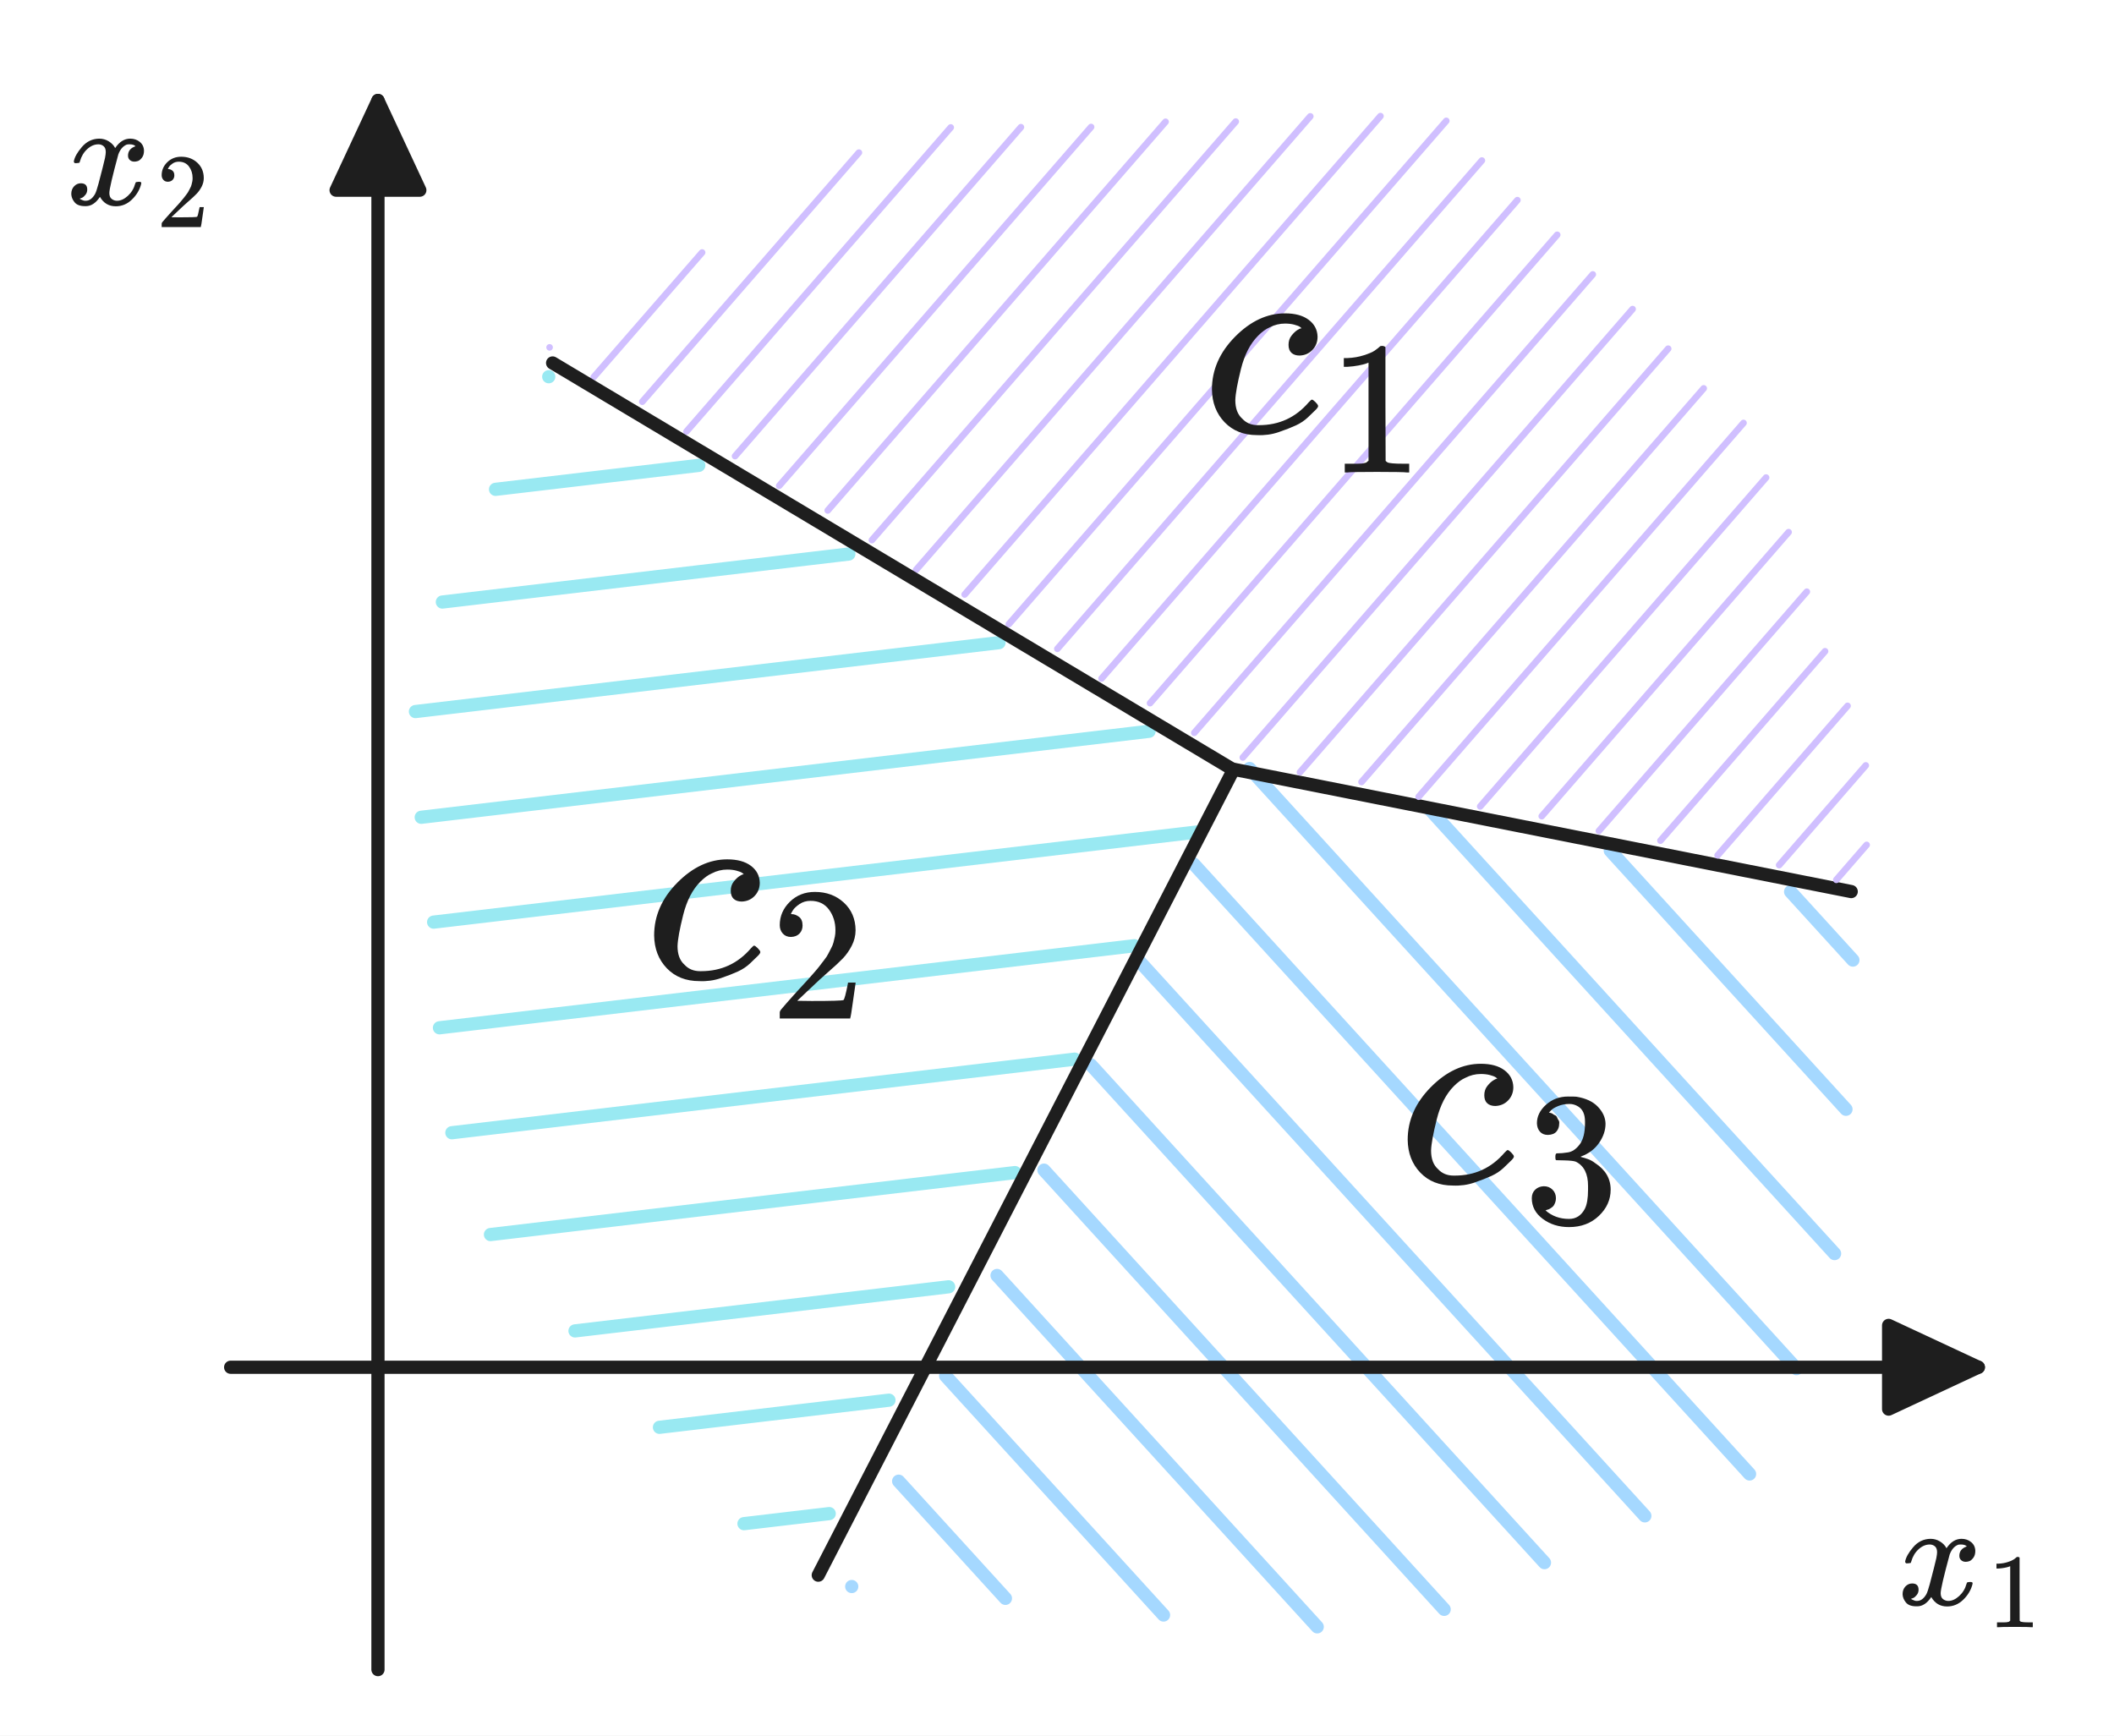
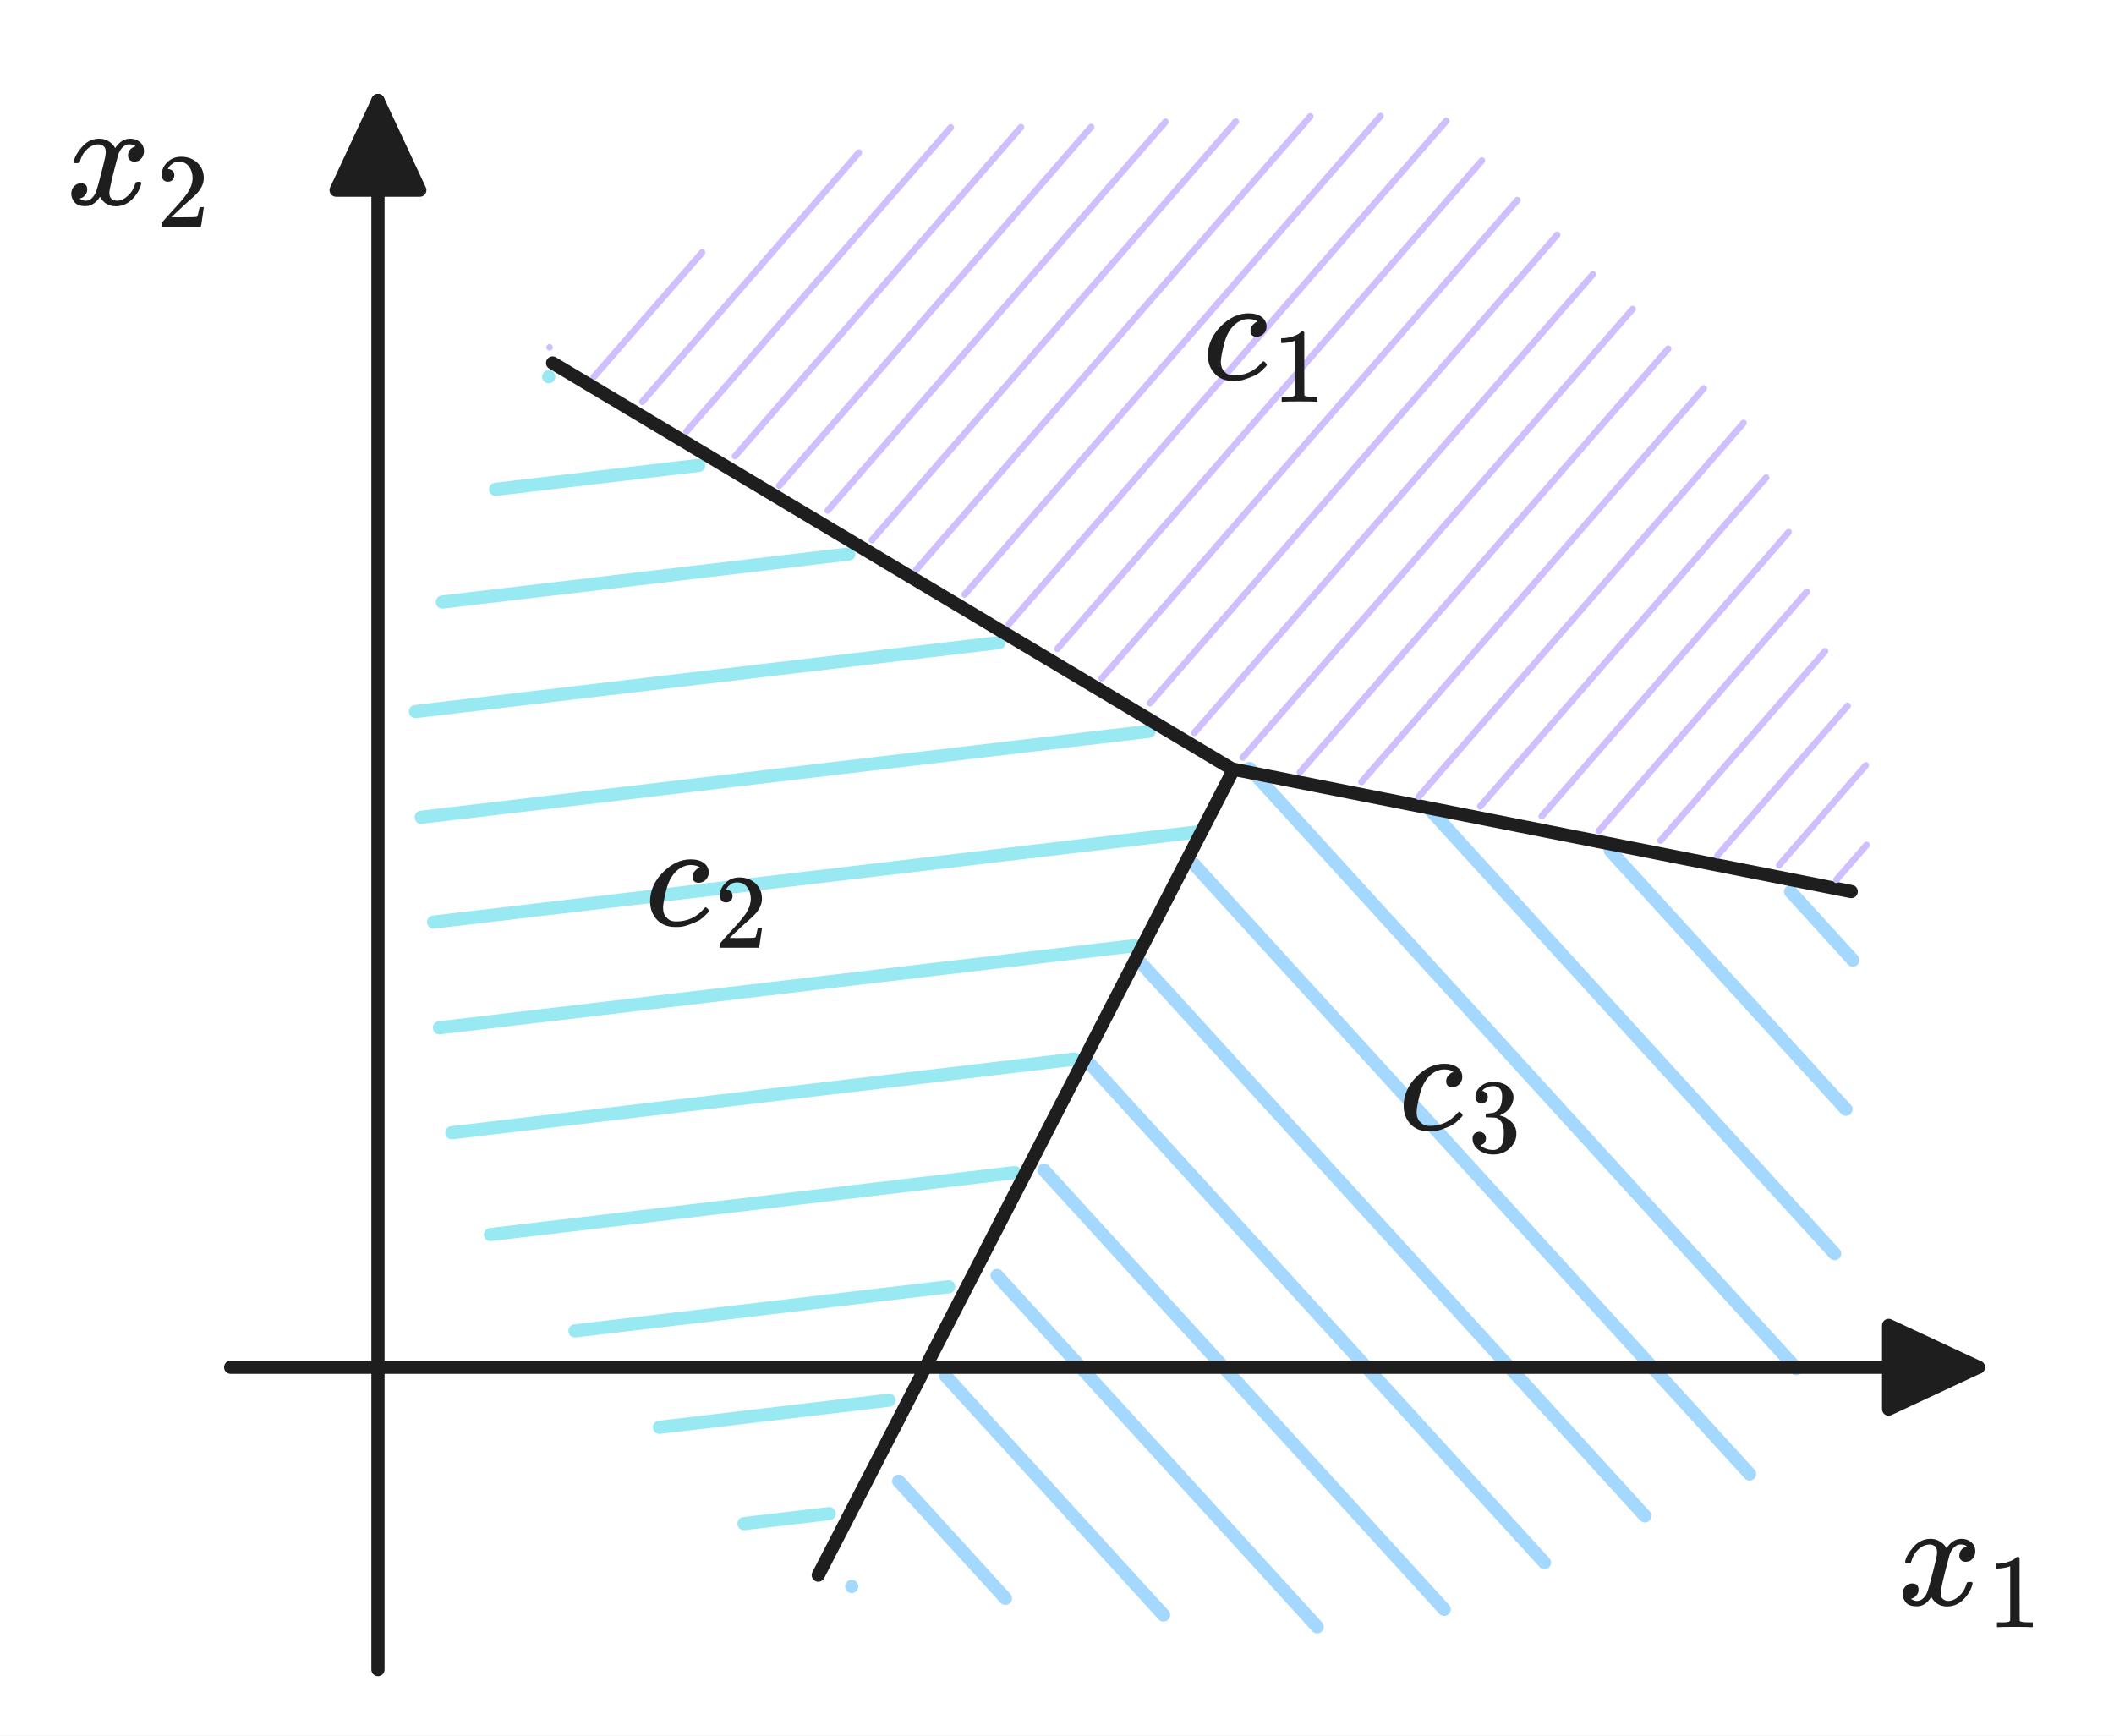
<svg xmlns="http://www.w3.org/2000/svg" xmlns:xlink="http://www.w3.org/1999/xlink" version="1.1" viewBox="0 0 320.204 262.896" width="640.408" height="525.791">
  <defs>
    <style class="style-fonts">
      
    </style>
  </defs>
  <rect x="0" y="0" width="320.204" height="262.896" fill="#ffffff" />
  <g stroke-linecap="round">
    <g transform="translate(142.3163 113.083) rotate(276.6574 64.81811 71.08913)" fill-rule="evenodd">
      <path d="M0 0 C0 0, 0 0, 0 0 M0 0 C0 0, 0 0, 0 0 M0.92 23.33 C6.47 16.94, 12.03 10.55, 16.67 5.21 M0.92 23.33 C5.86 17.64, 10.8 11.96, 16.67 5.21 M1.19 47.41 C9.18 38.22, 17.17 29.03, 33.34 10.43 M1.19 47.41 C9.81 37.49, 18.43 27.57, 33.34 10.43 M2.11 70.74 C15.53 55.3, 28.95 39.86, 49.35 16.4 M2.11 70.74 C18.37 52.04, 34.62 33.34, 49.35 16.4 M6.97 89.53 C28.84 64.38, 50.71 39.22, 66.02 21.61 M6.97 89.53 C25.13 68.64, 43.3 47.74, 66.02 21.61 M15.76 103.8 C40.52 75.33, 65.27 46.85, 82.68 26.82 M15.76 103.8 C34.15 82.65, 52.54 61.5, 82.68 26.82 M24.56 118.08 C44.64 94.97, 64.72 71.87, 99.35 32.04 M24.56 118.08 C53.71 84.54, 82.86 51.01, 99.35 32.04 M32.7 133.1 C52.98 109.77, 73.26 86.44, 114.71 38.76 M32.7 133.1 C49.36 113.93, 66.02 94.76, 114.71 38.76 M49.37 138.31 C69.89 114.7, 90.42 91.09, 130.06 45.49 M49.37 138.31 C77.63 105.81, 105.88 73.3, 130.06 45.49 M67.35 142.02 C83.88 123, 100.41 103.98, 127.05 73.34 M67.35 142.02 C86.96 119.46, 106.56 96.9, 127.05 73.34 M89.26 141.2 C100.14 128.68, 111.02 116.16, 124.03 101.2 M89.26 141.2 C102.35 126.14, 115.44 111.09, 124.03 101.2 M111.83 139.62 C114.07 137.05, 116.3 134.48, 121.02 129.05 M111.83 139.62 C114.14 136.96, 116.45 134.31, 121.02 129.05" stroke="#a5d8ff" stroke-width="2" fill="none" />
      <path d="M0 0 C0.77 26.33, 1.53 52.65, 2.38 82.02 M0 0 C0.64 21.94, 1.28 43.88, 2.38 82.02 M2.38 82.02 C13.26 100.17, 24.14 118.31, 34 134.76 M2.38 82.02 C8.73 92.6, 15.07 103.19, 34 134.76 M34 134.76 C43.94 136.72, 53.88 138.67, 71.67 142.18 M34 134.76 C46.27 137.18, 58.54 139.59, 71.67 142.18 M71.67 142.18 C84.35 141.14, 97.03 140.11, 119.99 138.24 M71.67 142.18 C84.88 141.1, 98.08 140.02, 119.99 138.24 M119.99 138.24 C122.18 117.23, 124.37 96.22, 129.64 45.65 M119.99 138.24 C122.12 117.76, 124.25 97.28, 129.64 45.65 M129.64 45.65 C124.87 43.33, 120.11 41, 108.03 35.1 M129.64 45.65 C123.76 42.78, 117.89 39.91, 108.03 35.1 M108.03 35.1 C80.52 26.16, 53 17.22, 0 0 M108.03 35.1 C72.19 23.45, 36.34 11.81, 0 0 M0 0 C0 0, 0 0, 0 0 M0 0 C0 0, 0 0, 0 0" stroke="transparent" stroke-width="4" fill="none" />
    </g>
  </g>
  <mask />
  <g stroke-linecap="round">
    <g transform="translate(34.93722 207.0969) rotate(0 132.3608 0)">
      <path d="M0 0 C44.12 0, 220.6 0, 264.72 0 M0 0 C44.12 0, 220.6 0, 264.72 0" stroke="#1e1e1e" stroke-width="2" fill="none" />
    </g>
    <g transform="translate(34.93722 207.0969) rotate(0 132.3608 0)">
      <path d="M264.72 0 L251.13 6.34 L251.13 -6.34 L264.72 0" stroke="none" stroke-width="0" fill="#1e1e1e" fill-rule="evenodd" />
      <path d="M264.72 0 C261.72 1.4, 258.73 2.8, 251.13 6.34 M264.72 0 C260.53 1.95, 256.35 3.91, 251.13 6.34 M251.13 6.34 C251.13 1.28, 251.13 -3.78, 251.13 -6.34 M251.13 6.34 C251.13 1.38, 251.13 -3.57, 251.13 -6.34 M251.13 -6.34 C254.23 -4.89, 257.34 -3.44, 264.72 0 M251.13 -6.34 C255.39 -4.35, 259.65 -2.37, 264.72 0 M264.72 0 C264.72 0, 264.72 0, 264.72 0 M264.72 0 C264.72 0, 264.72 0, 264.72 0" stroke="#1e1e1e" stroke-width="2" fill="none" />
    </g>
  </g>
  <mask />
  <g stroke-linecap="round">
    <g transform="translate(57.24953 252.8955) rotate(0 0 -118.8417)">
      <path d="M0 0 C0 -39.61, 0 -198.07, 0 -237.68 M0 0 C0 -39.61, 0 -198.07, 0 -237.68" stroke="#1e1e1e" stroke-width="2" fill="none" />
    </g>
    <g transform="translate(57.24953 252.8955) rotate(0 0 -118.8417)">
      <path d="M0 -237.68 L6.34 -224.09 L-6.34 -224.09 L0 -237.68" stroke="none" stroke-width="0" fill="#1e1e1e" fill-rule="evenodd" />
      <path d="M0 -237.68 C1.38 -234.72, 2.77 -231.75, 6.34 -224.09 M0 -237.68 C1.41 -234.66, 2.82 -231.64, 6.34 -224.09 M6.34 -224.09 C1.5 -224.09, -3.34 -224.09, -6.34 -224.09 M6.34 -224.09 C2.7 -224.09, -0.94 -224.09, -6.34 -224.09 M-6.34 -224.09 C-4.46 -228.13, -2.57 -232.17, 0 -237.68 M-6.34 -224.09 C-4.55 -227.93, -2.75 -231.78, 0 -237.68 M0 -237.68 C0 -237.68, 0 -237.68, 0 -237.68 M0 -237.68 C0 -237.68, 0 -237.68, 0 -237.68" stroke="#1e1e1e" stroke-width="2" fill="none" />
    </g>
  </g>
  <mask />
  <g transform="translate(287.3875 222.0847) rotate(0 11.40833 11.5)">
    <svg overflow="visible" version="1.1" viewBox="0 0 22.817 23" width="22.817" height="23">
      <g font-family="Helvetica, Segoe UI Emoji" font-size="20px" color="#1e1e1e">
-         <svg overflow="visible" style="vertical-align: -0.339ex;" width="2.282ex" height="1.339ex" role="img" focusable="false" viewBox="-2.76 -2.76 47.023 27.6" x="0" y="11">
+         <svg overflow="visible" style="vertical-align: -0.339ex;" width="22.82" height="13.39" role="img" focusable="false" viewBox="-2.76 -2.76 47.023 27.6" x="0" y="11">
          <defs>
            <path id="MJX-176-TEX-I-1D465" d="M52 289Q59 331 106 386T222 442Q257 442 286 424T329 379Q371 442 430 442Q467 442 494 420T522 361Q522 332 508 314T481 292T458 288Q439 288 427 299T415 328Q415 374 465 391Q454 404 425 404Q412 404 406 402Q368 386 350 336Q290 115 290 78Q290 50 306 38T341 26Q378 26 414 59T463 140Q466 150 469 151T485 153H489Q504 153 504 145Q504 144 502 134Q486 77 440 33T333 -11Q263 -11 227 52Q186 -10 133 -10H127Q78 -10 57 16T35 71Q35 103 54 123T99 143Q142 143 142 101Q142 81 130 66T107 46T94 41L91 40Q91 39 97 36T113 29T132 26Q168 26 194 71Q203 87 217 139T245 247T261 313Q266 340 266 352Q266 380 251 392T217 404Q177 404 142 372T93 290Q91 281 88 280T72 278H58Q52 284 52 289Z" />
            <path id="MJX-176-TEX-N-31" d="M213 578L200 573Q186 568 160 563T102 556H83V602H102Q149 604 189 617T245 641T273 663Q275 666 285 666Q294 666 302 660V361L303 61Q310 54 315 52T339 48T401 46H427V0H416Q395 3 257 3Q121 3 100 0H88V46H114Q136 46 152 46T177 47T193 50T201 52T207 57T213 61V578Z" />
          </defs>
          <g stroke="currentColor" fill="currentColor" stroke-width="0" transform="translate(-2.76 17.847) scale(0.04662162) scale(1,-1)">
            <g data-mml-node="math">
              <g data-mml-node="msub">
                <g data-mml-node="mi">
                  <use data-c="1D465" xlink:href="#MJX-176-TEX-I-1D465" />
                </g>
                <g data-mml-node="mn" transform="translate(605,-150) scale(0.707)">
                  <use data-c="31" xlink:href="#MJX-176-TEX-N-31" />
                </g>
              </g>
            </g>
          </g>
        </svg>
      </g>
    </svg>
  </g>
  <g transform="translate(10 10) rotate(0 11.40833 11.5)">
    <svg overflow="visible" version="1.1" viewBox="0 0 22.817 23" width="22.817" height="23">
      <g font-family="Helvetica, Segoe UI Emoji" font-size="20px" color="#1e1e1e">
-         <svg overflow="visible" style="vertical-align: -0.339ex;" width="2.282ex" height="1.339ex" role="img" focusable="false" viewBox="-2.76 -2.76 47.023 27.6" x="0" y="11">
+         <svg overflow="visible" style="vertical-align: -0.339ex;" width="22.82" height="13.39" role="img" focusable="false" viewBox="-2.76 -2.76 47.023 27.6" x="0" y="11">
          <defs>
            <path id="MJX-177-TEX-I-1D465" d="M52 289Q59 331 106 386T222 442Q257 442 286 424T329 379Q371 442 430 442Q467 442 494 420T522 361Q522 332 508 314T481 292T458 288Q439 288 427 299T415 328Q415 374 465 391Q454 404 425 404Q412 404 406 402Q368 386 350 336Q290 115 290 78Q290 50 306 38T341 26Q378 26 414 59T463 140Q466 150 469 151T485 153H489Q504 153 504 145Q504 144 502 134Q486 77 440 33T333 -11Q263 -11 227 52Q186 -10 133 -10H127Q78 -10 57 16T35 71Q35 103 54 123T99 143Q142 143 142 101Q142 81 130 66T107 46T94 41L91 40Q91 39 97 36T113 29T132 26Q168 26 194 71Q203 87 217 139T245 247T261 313Q266 340 266 352Q266 380 251 392T217 404Q177 404 142 372T93 290Q91 281 88 280T72 278H58Q52 284 52 289Z" />
            <path id="MJX-177-TEX-N-32" d="M109 429Q82 429 66 447T50 491Q50 562 103 614T235 666Q326 666 387 610T449 465Q449 422 429 383T381 315T301 241Q265 210 201 149L142 93L218 92Q375 92 385 97Q392 99 409 186V189H449V186Q448 183 436 95T421 3V0H50V19V31Q50 38 56 46T86 81Q115 113 136 137Q145 147 170 174T204 211T233 244T261 278T284 308T305 340T320 369T333 401T340 431T343 464Q343 527 309 573T212 619Q179 619 154 602T119 569T109 550Q109 549 114 549Q132 549 151 535T170 489Q170 464 154 447T109 429Z" />
          </defs>
          <g stroke="currentColor" fill="currentColor" stroke-width="0" transform="translate(-2.76 17.847) scale(0.04662162) scale(1,-1)">
            <g data-mml-node="math">
              <g data-mml-node="msub">
                <g data-mml-node="mi">
                  <use data-c="1D465" xlink:href="#MJX-177-TEX-I-1D465" />
                </g>
                <g data-mml-node="mn" transform="translate(605,-150) scale(0.707)">
                  <use data-c="32" xlink:href="#MJX-177-TEX-N-32" />
                </g>
              </g>
            </g>
          </g>
        </svg>
      </g>
    </svg>
  </g>
  <g stroke-linecap="round">
    <g transform="translate(186.7608 116.5058) rotate(0 46.81986 9.269863)">
      <path d="M0 0 C19.56 3.87, 39.13 7.75, 93.64 18.54 M0 0 C32.58 6.45, 65.15 12.9, 93.64 18.54" stroke="#1e1e1e" stroke-width="2" fill="none" />
    </g>
  </g>
  <mask />
  <g stroke-linecap="round">
    <g transform="translate(83.2461 52.61696) rotate(0 100.6118 22.35818)" fill-rule="evenodd">
      <path d="M0 0 C0 0, 0 0, 0 0 M0 0 C0 0, 0 0, 0 0 M6.69 4.49 C12.09 -1.71, 17.49 -7.92, 23.1 -14.37 M6.69 4.49 C11.8 -1.38, 16.9 -7.25, 23.1 -14.37 M14.04 8.23 C22.54 -1.55, 31.04 -11.32, 46.85 -29.5 M14.04 8.23 C24.43 -3.71, 34.81 -15.66, 46.85 -29.5 M20.74 12.73 C35.11 -3.81, 49.49 -20.35, 60.76 -33.31 M20.74 12.73 C35.91 -4.73, 51.08 -22.18, 60.76 -33.31 M28.09 16.47 C44.29 -2.17, 60.48 -20.8, 71.39 -33.35 M28.09 16.47 C45.11 -3.12, 62.13 -22.7, 71.39 -33.35 M34.78 20.96 C44.32 9.98, 53.87 -1, 82.02 -33.38 M34.78 20.96 C50.06 3.39, 65.33 -14.18, 82.02 -33.38 M42.13 24.7 C56.07 8.66, 70.02 -7.38, 93.3 -34.17 M42.13 24.7 C61.4 2.53, 80.66 -19.63, 93.3 -34.17 M48.82 29.19 C61.2 14.96, 73.57 0.73, 103.93 -34.2 M48.82 29.19 C63.89 11.87, 78.95 -5.46, 103.93 -34.2 M55.52 33.69 C72.51 14.14, 89.5 -5.41, 115.22 -34.99 M55.52 33.69 C68.67 18.56, 81.82 3.42, 115.22 -34.99 M62.87 37.43 C84.61 12.41, 106.35 -12.6, 125.85 -35.03 M62.87 37.43 C86.92 9.76, 110.96 -17.9, 125.85 -35.03 M69.56 41.92 C92.25 15.82, 114.93 -10.28, 135.82 -34.31 M69.56 41.92 C86.24 22.73, 102.92 3.54, 135.82 -34.31 M76.91 45.66 C98.4 20.93, 119.9 -3.79, 141.21 -28.3 M76.91 45.66 C97.83 21.6, 118.74 -2.46, 141.21 -28.3 M83.61 50.15 C101.19 29.93, 118.77 9.7, 146.59 -22.3 M83.61 50.15 C100.69 30.5, 117.78 10.84, 146.59 -22.3 M90.95 53.89 C110.28 31.66, 129.61 9.42, 152.62 -17.05 M90.95 53.89 C103.51 39.45, 116.06 25.01, 152.62 -17.05 M97.65 58.38 C117.56 35.48, 137.47 12.57, 158.01 -11.05 M97.65 58.38 C112.92 40.82, 128.19 23.25, 158.01 -11.05 M105 62.12 C120.11 44.74, 135.22 27.36, 164.04 -5.8 M105 62.12 C119.15 45.84, 133.3 29.56, 164.04 -5.8 M113.66 64.35 C126.56 49.52, 139.45 34.68, 169.43 0.2 M113.66 64.35 C127.29 48.68, 140.91 33, 169.43 0.2 M122.98 65.83 C137.83 48.74, 152.68 31.66, 174.81 6.21 M122.98 65.83 C137.51 49.11, 152.05 32.38, 174.81 6.21 M131.64 68.06 C147.45 49.87, 163.25 31.69, 180.84 11.45 M131.64 68.06 C144.74 52.99, 157.83 37.93, 180.84 11.45 M140.96 69.53 C157.49 50.52, 174.02 31.5, 184.26 19.72 M140.96 69.53 C153.77 54.79, 166.58 40.05, 184.26 19.72 M150.28 71.01 C159.23 60.7, 168.19 50.4, 187.67 27.99 M150.28 71.01 C158.23 61.86, 166.18 52.71, 187.67 27.99 M158.94 73.24 C167.42 63.48, 175.91 53.72, 190.43 37.01 M158.94 73.24 C167.74 63.11, 176.55 52.98, 190.43 37.01 M168.26 74.71 C173.93 68.19, 179.6 61.66, 193.19 46.03 M168.26 74.71 C177.03 64.62, 185.8 54.53, 193.19 46.03 M176.92 76.94 C183.4 69.49, 189.88 62.04, 196.6 54.3 M176.92 76.94 C183.78 69.05, 190.64 61.16, 196.6 54.3 M186.24 78.42 C189.22 74.98, 192.21 71.54, 199.36 63.32 M186.24 78.42 C189.18 75.03, 192.13 71.64, 199.36 63.32 M194.9 80.65 C196.24 79.1, 197.58 77.56, 199.49 75.36 M194.9 80.65 C196.01 79.36, 197.13 78.08, 199.49 75.36" stroke="#d0bfff" stroke-width="1" fill="none" />
      <path d="M0 0 C20.41 -12.81, 40.83 -25.62, 53.04 -33.28 M0 0 C15.76 -9.89, 31.53 -19.78, 53.04 -33.28 M53.04 -33.28 C77.12 -34.05, 101.2 -34.83, 133.63 -35.88 M53.04 -33.28 C71.77 -33.88, 90.5 -34.49, 133.63 -35.88 M133.63 -35.88 C147.29 -22.07, 160.94 -8.27, 181.99 13 M133.63 -35.88 C146.92 -22.44, 160.21 -9.01, 181.99 13 M181.99 13 C186.17 25.09, 190.35 37.19, 201.22 68.63 M181.99 13 C188.17 30.88, 194.35 48.76, 201.22 68.63 M201.22 68.63 C200.37 71.45, 199.51 74.26, 197.58 80.59 M201.22 68.63 C200.16 72.13, 199.1 75.63, 197.58 80.59 M197.58 80.59 C160.3 73.18, 123.01 65.76, 103.47 61.87 M197.58 80.59 C178.47 76.79, 159.35 72.99, 103.47 61.87 M103.47 61.87 C75.93 45.41, 48.39 28.94, 0 0 M103.47 61.87 C68.67 41.07, 33.88 20.26, 0 0 M0 0 C0 0, 0 0, 0 0 M0 0 C0 0, 0 0, 0 0" stroke="transparent" stroke-width="2" fill="none" />
    </g>
  </g>
  <mask />
  <g stroke-linecap="round">
    <g transform="translate(151.6999 71.62891) rotate(42.26639 -42.21675 67.18001)" fill-rule="evenodd">
      <path d="M-116.71 24.42 C-116.71 24.42, -116.71 24.42, -116.71 24.42 M-116.71 24.42 C-116.71 24.42, -116.71 24.42, -116.71 24.42 M-111.2 42.46 C-103.65 33.78, -96.1 25.09, -90.86 19.07 M-111.2 42.46 C-106.7 37.29, -102.21 32.12, -90.86 19.07 M-105.68 60.51 C-96.57 50.03, -87.46 39.55, -65.01 13.72 M-105.68 60.51 C-95.85 49.2, -86.02 37.88, -65.01 13.72 M-97.54 75.53 C-83.55 59.43, -69.55 43.33, -39.15 8.36 M-97.54 75.53 C-85.45 61.62, -73.35 47.7, -39.15 8.36 M-86.12 86.79 C-59.08 55.67, -32.03 24.56, -13.3 3.01 M-86.12 86.79 C-60.47 57.27, -34.81 27.75, -13.3 3.01 M-74.05 97.28 C-54.62 74.93, -35.18 52.57, 2.71 8.98 M-74.05 97.28 C-58.37 79.25, -42.69 61.21, 2.71 8.98 M-62.63 108.53 C-43.25 86.24, -23.86 63.94, 6.91 28.53 M-62.63 108.53 C-44.97 88.22, -27.31 67.9, 6.91 28.53 M-50.55 119.03 C-26.91 91.83, -3.26 64.63, 11.77 47.33 M-50.55 119.03 C-30.09 95.49, -9.62 71.94, 11.77 47.33 M-35.85 126.51 C-20 108.27, -4.15 90.03, 16.63 66.13 M-35.85 126.51 C-22.1 110.69, -8.35 94.87, 16.63 66.13 M-16.56 128.7 C-2.06 112.03, 12.43 95.35, 20.83 85.69 M-16.56 128.7 C-6.5 117.12, 3.57 105.54, 20.83 85.69 M2.73 130.9 C8.45 124.32, 14.17 117.74, 25.69 104.48 M2.73 130.9 C7.68 125.21, 12.62 119.52, 25.69 104.48 M22.02 133.09 C25 129.67, 27.98 126.24, 30.55 123.28 M22.02 133.09 C25.35 129.27, 28.67 125.45, 30.55 123.28" stroke="#99e9f2" stroke-width="2" fill="none" />
      <path d="M0 0 C3.49 14.72, 6.98 29.44, 14.21 59.93 M0 0 C4.72 19.89, 9.43 39.77, 14.21 59.93 M14.21 59.93 C19.97 83.48, 25.72 107.04, 32.4 134.36 M14.21 59.93 C20.07 83.91, 25.93 107.88, 32.4 134.36 M32.4 134.36 C11.01 131.92, -10.39 129.48, -43.73 125.67 M32.4 134.36 C12.03 132.04, -8.34 129.71, -43.73 125.67 M-43.73 125.67 C-58.38 112.22, -73.02 98.76, -101.43 72.66 M-43.73 125.67 C-58.38 112.22, -73.02 98.76, -101.43 72.66 M-101.43 72.66 C-104.6 62.76, -107.77 52.86, -116.83 24.56 M-101.43 72.66 C-105.8 59.01, -110.17 45.36, -116.83 24.56 M-116.83 24.56 C-88.52 18.61, -60.21 12.66, 0 0 M-116.83 24.56 C-76.02 15.98, -35.21 7.4, 0 0 M0 0 C0 0, 0 0, 0 0 M0 0 C0 0, 0 0, 0 0" stroke="transparent" stroke-width="4" fill="none" />
    </g>
  </g>
  <mask />
  <g stroke-linecap="round">
    <g transform="translate(83.703 54.97828) rotate(0 51.56096 91.80366)">
      <path d="M0 0 C27.99 16.72, 55.98 33.45, 103.12 61.62 M0 0 C38.13 22.78, 76.25 45.57, 103.12 61.62 M103.12 61.62 C87.69 91.56, 72.26 121.49, 40.24 183.61 M103.12 61.62 C80.05 106.39, 56.97 151.16, 40.24 183.61" stroke="#1e1e1e" stroke-width="2" fill="none" />
    </g>
  </g>
  <mask />
  <g transform="translate(182.1841 27.59632) rotate(0 17.7 20.7)">
    <svg overflow="visible" version="1.1" viewBox="0 0 35.4 41.4" width="35.4" height="41.4">
      <g font-family="Helvetica, Segoe UI Emoji" font-size="36px" color="#1e1e1e">
-         <svg overflow="visible" style="vertical-align: -0.339ex;" width="1.967ex" height="1.339ex" role="img" focusable="false" viewBox="-4.968 -4.968 72.976 49.68" x="0" y="19.867">
+         <svg overflow="visible" style="vertical-align: -0.339ex;" width="19.67" height="13.39" role="img" focusable="false" viewBox="-4.968 -4.968 72.976 49.68" x="0" y="19.867">
          <defs>
            <path id="MJX-172-TEX-I-1D450" d="M34 159Q34 268 120 355T306 442Q362 442 394 418T427 355Q427 326 408 306T360 285Q341 285 330 295T319 325T330 359T352 380T366 386H367Q367 388 361 392T340 400T306 404Q276 404 249 390Q228 381 206 359Q162 315 142 235T121 119Q121 73 147 50Q169 26 205 26H209Q321 26 394 111Q403 121 406 121Q410 121 419 112T429 98T420 83T391 55T346 25T282 0T202 -11Q127 -11 81 37T34 159Z" />
            <path id="MJX-172-TEX-N-31" d="M213 578L200 573Q186 568 160 563T102 556H83V602H102Q149 604 189 617T245 641T273 663Q275 666 285 666Q294 666 302 660V361L303 61Q310 54 315 52T339 48T401 46H427V0H416Q395 3 257 3Q121 3 100 0H88V46H114Q136 46 152 46T177 47T193 50T201 52T207 57T213 61V578Z" />
          </defs>
          <g stroke="currentColor" fill="currentColor" stroke-width="0" transform="translate(-4.968 32.124) scale(0.08391892) scale(1,-1)">
            <g data-mml-node="math">
              <g data-mml-node="msub">
                <g data-mml-node="mi">
                  <use data-c="1D450" xlink:href="#MJX-172-TEX-I-1D450" />
                </g>
                <g data-mml-node="mn" transform="translate(466,-150) scale(0.707)">
                  <use data-c="31" xlink:href="#MJX-172-TEX-N-31" />
                </g>
              </g>
            </g>
          </g>
        </svg>
      </g>
    </svg>
  </g>
  <g transform="translate(97.69584 110.2997) rotate(0 17.7 20.7)">
    <svg overflow="visible" version="1.1" viewBox="0 0 35.4 41.4" width="35.4" height="41.4">
      <g font-family="Helvetica, Segoe UI Emoji" font-size="36px" color="#1e1e1e">
-         <svg overflow="visible" style="vertical-align: -0.339ex;" width="1.967ex" height="1.339ex" role="img" focusable="false" viewBox="-4.968 -4.968 72.976 49.68" x="0" y="19.867">
+         <svg overflow="visible" style="vertical-align: -0.339ex;" width="19.67" height="13.39" role="img" focusable="false" viewBox="-4.968 -4.968 72.976 49.68" x="0" y="19.867">
          <defs>
            <path id="MJX-173-TEX-I-1D450" d="M34 159Q34 268 120 355T306 442Q362 442 394 418T427 355Q427 326 408 306T360 285Q341 285 330 295T319 325T330 359T352 380T366 386H367Q367 388 361 392T340 400T306 404Q276 404 249 390Q228 381 206 359Q162 315 142 235T121 119Q121 73 147 50Q169 26 205 26H209Q321 26 394 111Q403 121 406 121Q410 121 419 112T429 98T420 83T391 55T346 25T282 0T202 -11Q127 -11 81 37T34 159Z" />
            <path id="MJX-173-TEX-N-32" d="M109 429Q82 429 66 447T50 491Q50 562 103 614T235 666Q326 666 387 610T449 465Q449 422 429 383T381 315T301 241Q265 210 201 149L142 93L218 92Q375 92 385 97Q392 99 409 186V189H449V186Q448 183 436 95T421 3V0H50V19V31Q50 38 56 46T86 81Q115 113 136 137Q145 147 170 174T204 211T233 244T261 278T284 308T305 340T320 369T333 401T340 431T343 464Q343 527 309 573T212 619Q179 619 154 602T119 569T109 550Q109 549 114 549Q132 549 151 535T170 489Q170 464 154 447T109 429Z" />
          </defs>
          <g stroke="currentColor" fill="currentColor" stroke-width="0" transform="translate(-4.968 32.124) scale(0.08391892) scale(1,-1)">
            <g data-mml-node="math">
              <g data-mml-node="msub">
                <g data-mml-node="mi">
                  <use data-c="1D450" xlink:href="#MJX-173-TEX-I-1D450" />
                </g>
                <g data-mml-node="mn" transform="translate(466,-150) scale(0.707)">
                  <use data-c="32" xlink:href="#MJX-173-TEX-N-32" />
                </g>
              </g>
            </g>
          </g>
        </svg>
      </g>
    </svg>
  </g>
  <g transform="translate(211.8357 141.2578) rotate(0 17.7 20.7)">
    <svg overflow="visible" version="1.1" viewBox="0 0 35.4 41.4" width="35.4" height="41.4">
      <g font-family="Helvetica, Segoe UI Emoji" font-size="36px" color="#1e1e1e">
-         <svg overflow="visible" style="vertical-align: -0.375ex;" width="1.967ex" height="1.375ex" role="img" focusable="false" viewBox="-4.968 -4.968 71.102 49.68" x="0" y="19.867">
+         <svg overflow="visible" style="vertical-align: -0.375ex;" width="19.67" height="13.75" role="img" focusable="false" viewBox="-4.968 -4.968 71.102 49.68" x="0" y="19.867">
          <defs>
            <path id="MJX-174-TEX-I-1D450" d="M34 159Q34 268 120 355T306 442Q362 442 394 418T427 355Q427 326 408 306T360 285Q341 285 330 295T319 325T330 359T352 380T366 386H367Q367 388 361 392T340 400T306 404Q276 404 249 390Q228 381 206 359Q162 315 142 235T121 119Q121 73 147 50Q169 26 205 26H209Q321 26 394 111Q403 121 406 121Q410 121 419 112T429 98T420 83T391 55T346 25T282 0T202 -11Q127 -11 81 37T34 159Z" />
            <path id="MJX-174-TEX-N-33" d="M127 463Q100 463 85 480T69 524Q69 579 117 622T233 665Q268 665 277 664Q351 652 390 611T430 522Q430 470 396 421T302 350L299 348Q299 347 308 345T337 336T375 315Q457 262 457 175Q457 96 395 37T238 -22Q158 -22 100 21T42 130Q42 158 60 175T105 193Q133 193 151 175T169 130Q169 119 166 110T159 94T148 82T136 74T126 70T118 67L114 66Q165 21 238 21Q293 21 321 74Q338 107 338 175V195Q338 290 274 322Q259 328 213 329L171 330L168 332Q166 335 166 348Q166 366 174 366Q202 366 232 371Q266 376 294 413T322 525V533Q322 590 287 612Q265 626 240 626Q208 626 181 615T143 592T132 580H135Q138 579 143 578T153 573T165 566T175 555T183 540T186 520Q186 498 172 481T127 463Z" />
          </defs>
          <g stroke="currentColor" fill="currentColor" stroke-width="0" transform="translate(-4.968 31.172) scale(0.08176432) scale(1,-1)">
            <g data-mml-node="math">
              <g data-mml-node="msub">
                <g data-mml-node="mi">
                  <use data-c="1D450" xlink:href="#MJX-174-TEX-I-1D450" />
                </g>
                <g data-mml-node="mn" transform="translate(466,-150) scale(0.707)">
                  <use data-c="33" xlink:href="#MJX-174-TEX-N-33" />
                </g>
              </g>
            </g>
          </g>
        </svg>
      </g>
    </svg>
  </g>
</svg>
